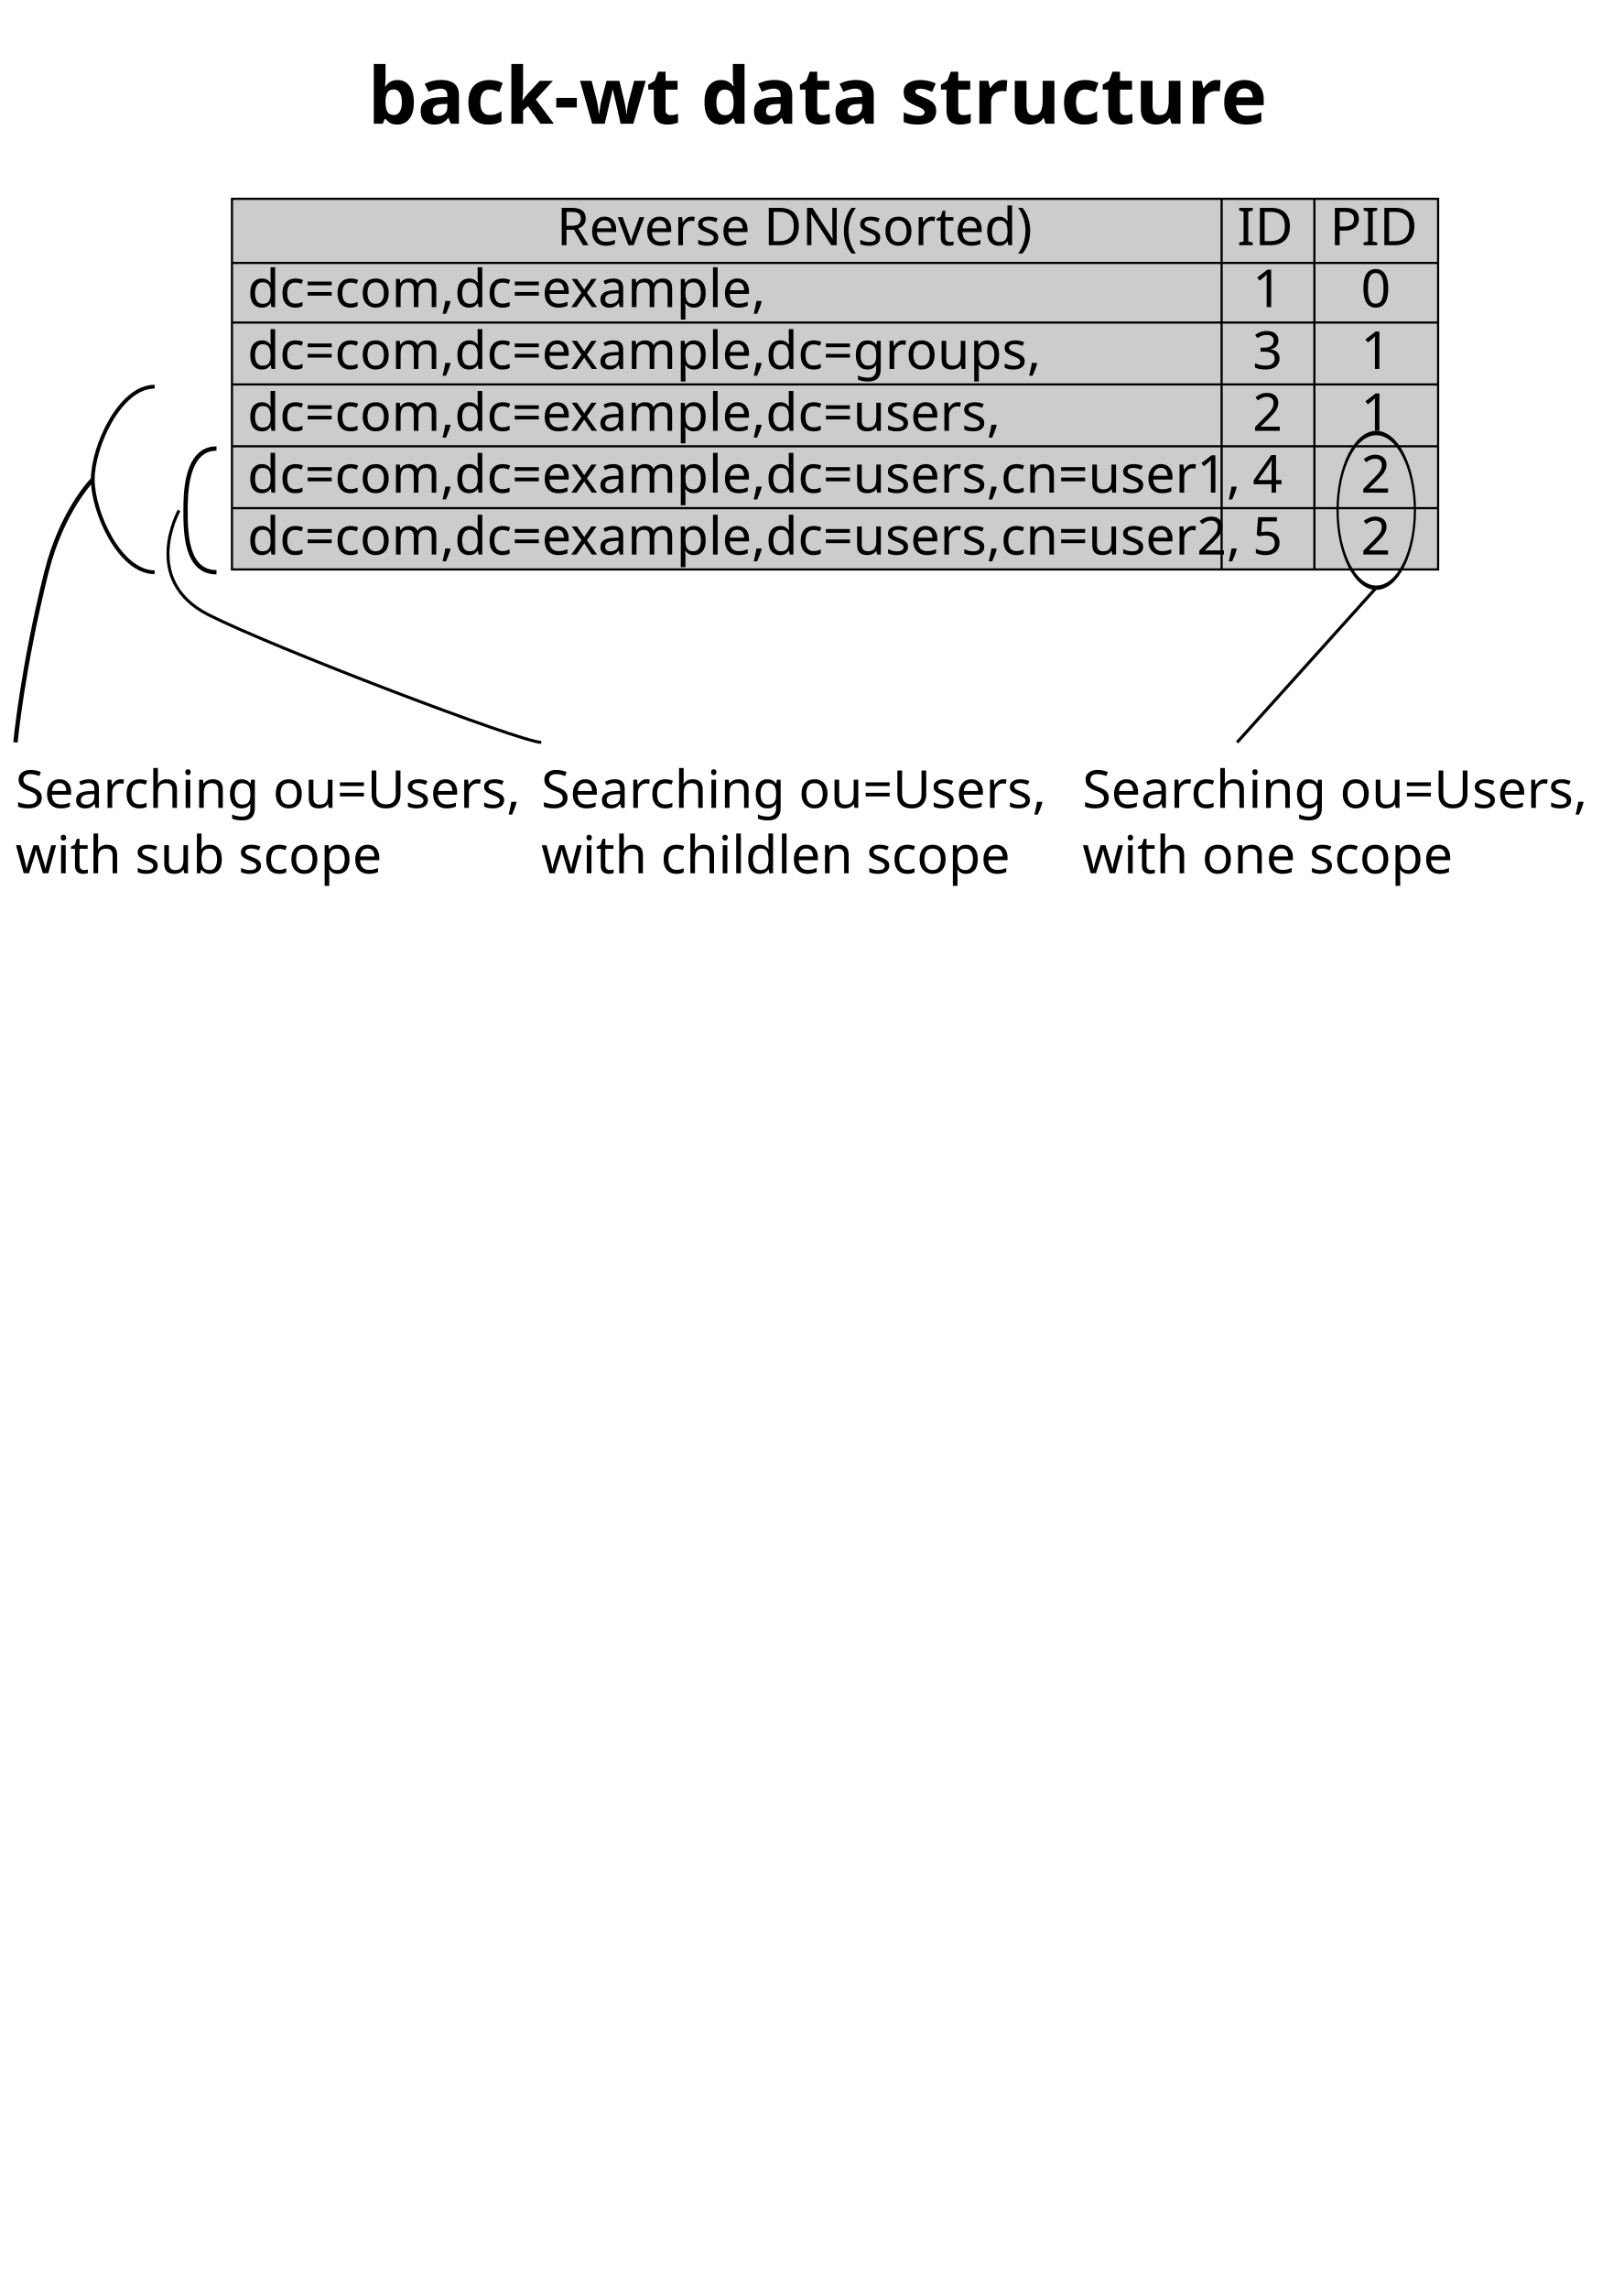
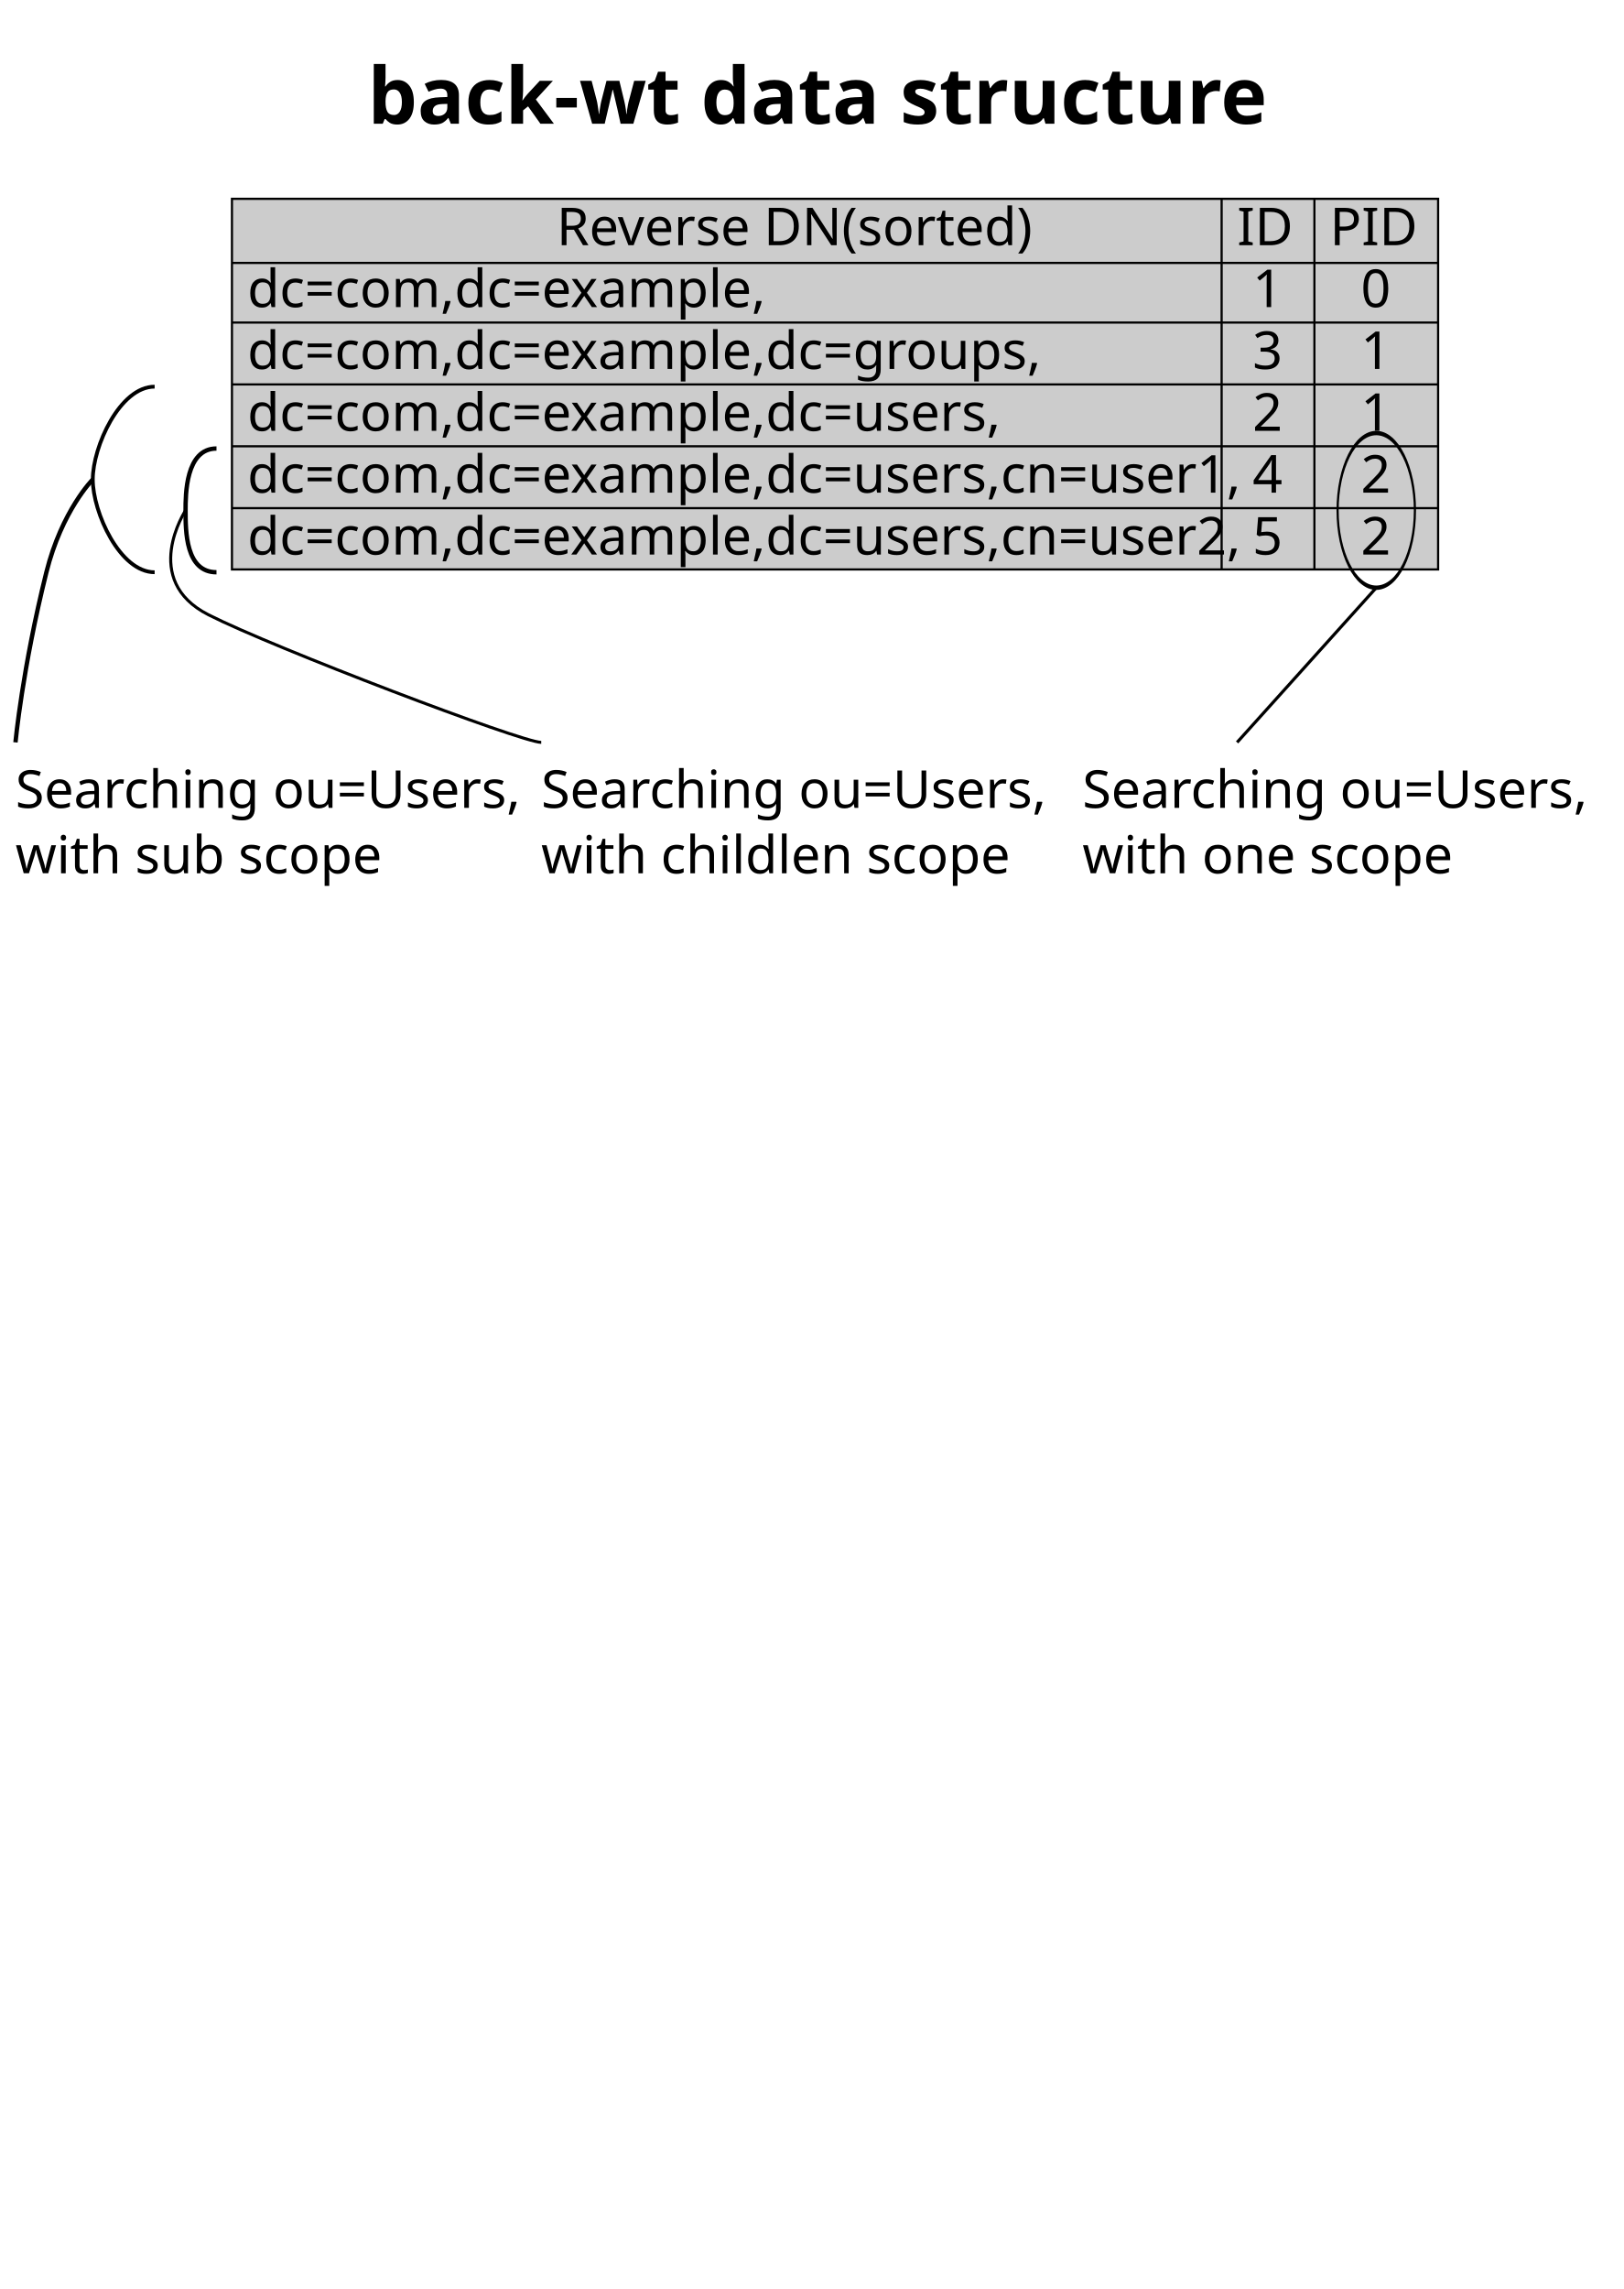
<svg xmlns="http://www.w3.org/2000/svg" xmlns:ns1="http://www.openswatchbook.org/uri/2009/osb" xmlns:xlink="http://www.w3.org/1999/xlink" width="372.047" height="524.409" id="svg2" version="1.1">
  <defs id="defs4">
    <linearGradient id="linearGradient3920" ns1:paint="solid">
      <stop style="stop-color:#cccccc;stop-opacity:1;" offset="0" id="stop3922" />
    </linearGradient>
    <marker orient="auto" refY="0" refX="0" id="TriangleOutL" style="overflow:visible">
      <path id="path4208" d="m 5.77,0 -8.65,5 0,-10 8.65,5 z" style="fill-rule:evenodd;stroke:#000000;stroke-width:1pt" transform="scale(0.8,0.8)" />
    </marker>
    <marker orient="auto" refY="0" refX="0" id="Arrow1Lend" style="overflow:visible">
      <path id="path4069" d="M 0,0 5,-5 -12.5,0 5,5 0,0 z" style="fill-rule:evenodd;stroke:#000000;stroke-width:1pt" transform="matrix(-0.8,0,0,-0.8,-10,0)" />
    </marker>
    <linearGradient xlink:href="#linearGradient3920" id="linearGradient3924" x1="1.5138641e-05" y1="627.165" x2="265.748" y2="627.165" gradientUnits="userSpaceOnUse" gradientTransform="matrix(1.04,0,0,0.7988211,53.1496,114.967)" />
    <linearGradient xlink:href="#linearGradient3920-7" id="linearGradient3924-2" x1="1.5138641e-05" y1="627.165" x2="265.748" y2="627.165" gradientUnits="userSpaceOnUse" gradientTransform="matrix(1,0,0,0.7988211,0,115.4799)" />
    <linearGradient id="linearGradient3920-7" ns1:paint="solid">
      <stop style="stop-color:#cccccc;stop-opacity:1;" offset="0" id="stop3922-9" />
    </linearGradient>
    <linearGradient y2="627.165" x2="265.748" y1="627.165" x1="1.5138641e-05" gradientTransform="matrix(0.3200001,0,0,0.7988211,265.748,115.4798)" gradientUnits="userSpaceOnUse" id="linearGradient4235-6" xlink:href="#linearGradient3920-7-9" />
    <linearGradient id="linearGradient3920-7-9" ns1:paint="solid">
      <stop style="stop-color:#cccccc;stop-opacity:1;" offset="0" id="stop3922-9-7" />
    </linearGradient>
    <linearGradient xlink:href="#linearGradient3920-8" id="linearGradient3924-1" x1="1.5138641e-05" y1="627.165" x2="265.748" y2="627.165" gradientUnits="userSpaceOnUse" gradientTransform="matrix(0.9333333,0,0,0.7988211,1.2286426e-6,115.4799)" />
    <linearGradient id="linearGradient3920-8" ns1:paint="solid">
      <stop style="stop-color:#cccccc;stop-opacity:1;" offset="0" id="stop3922-5" />
    </linearGradient>
    <linearGradient xlink:href="#linearGradient3920-88" id="linearGradient3924-24" x1="1.5138641e-05" y1="627.165" x2="265.748" y2="627.165" gradientUnits="userSpaceOnUse" gradientTransform="matrix(0.9333333,0,0,0.7988211,1.2286426e-6,115.4799)" />
    <linearGradient id="linearGradient3920-88" ns1:paint="solid">
      <stop style="stop-color:#cccccc;stop-opacity:1;" offset="0" id="stop3922-58" />
    </linearGradient>
    <linearGradient y2="627.165" x2="265.748" y1="627.165" x1="1.5138641e-05" gradientTransform="matrix(0.3200001,0,0,0.7988211,265.748,115.4798)" gradientUnits="userSpaceOnUse" id="linearGradient4235-62" xlink:href="#linearGradient3920-7-8" />
    <linearGradient id="linearGradient3920-7-8" ns1:paint="solid">
      <stop style="stop-color:#cccccc;stop-opacity:1;" offset="0" id="stop3922-9-1" />
    </linearGradient>
  </defs>
  <g id="layer1" transform="translate(0,-527.9528)">
    <rect style="opacity:1;fill:url(#linearGradient3924);fill-opacity:1;stroke:#000000;stroke-width:0.5;stroke-linecap:round;stroke-miterlimit:4;stroke-opacity:1;stroke-dasharray:none" id="rect3130" width="276.378" height="84.914" x="53.15" y="573.503" />
    <text xml:space="preserve" style="font-size:12px;font-style:normal;font-variant:normal;font-weight:bold;font-stretch:normal;text-align:start;line-height:125%;letter-spacing:0px;word-spacing:0px;writing-mode:lr-tb;text-anchor:start;fill:#000000;fill-opacity:1;stroke:none;font-family:'ヒラギノ丸ゴ Pro';-inkscape-font-specification:'ヒラギノ丸ゴ Pro Bold'" x="84.246" y="556.299" id="text2985-1">
      <tspan id="tspan2987-8" x="84.246" y="556.299" style="font-size:18px;font-style:normal;font-variant:normal;font-weight:bold;font-stretch:normal;font-family:cmr10;-inkscape-font-specification:cmr10 Bold">back-wt data structure</tspan>
    </text>
    <text xml:space="preserve" style="font-size:12px;font-style:normal;font-variant:normal;font-weight:normal;font-stretch:normal;text-align:start;line-height:125%;letter-spacing:0px;word-spacing:0px;writing-mode:lr-tb;text-anchor:start;fill:#000000;fill-opacity:1;stroke:none;font-family:cmr10;-inkscape-font-specification:cmr10" x="56.693" y="640.826" id="text3017">
      <tspan id="tspan3019" x="56.693" y="640.826" style="font-size:12px;font-style:normal;font-variant:normal;font-weight:normal;font-stretch:normal;text-align:start;line-height:125%;writing-mode:lr-tb;text-anchor:start;font-family:cmr10;-inkscape-font-specification:cmr10">dc=com,dc=example,dc=users,cn=user1,</tspan>
    </text>
    <text xml:space="preserve" style="font-size:12px;font-style:normal;font-variant:normal;font-weight:normal;font-stretch:normal;text-align:start;line-height:125%;letter-spacing:0px;word-spacing:0px;writing-mode:lr-tb;text-anchor:start;fill:#000000;fill-opacity:1;stroke:none;font-family:cmr10;-inkscape-font-specification:cmr10" x="56.693" y="654.999" id="text3017-0">
      <tspan id="tspan3019-4" x="56.693" y="654.999" style="font-size:12px;font-style:normal;font-variant:normal;font-weight:normal;font-stretch:normal;text-align:start;line-height:125%;writing-mode:lr-tb;text-anchor:start;font-family:cmr10;-inkscape-font-specification:cmr10">dc=com,dc=example,dc=users,cn=user2,</tspan>
    </text>
    <path style="fill:none;stroke:#000000;stroke-width:0.5;stroke-linecap:butt;stroke-linejoin:miter;stroke-miterlimit:4;stroke-opacity:1;stroke-dasharray:none" d="m 279.921,573.503 0,85.039 0,0" id="path3926" />
    <text xml:space="preserve" style="font-size:12px;font-style:normal;font-variant:normal;font-weight:normal;font-stretch:normal;text-align:start;line-height:125%;letter-spacing:0px;word-spacing:0px;writing-mode:lr-tb;text-anchor:start;fill:#000000;fill-opacity:1;stroke:none;font-family:cmr10;-inkscape-font-specification:cmr10" x="56.693" y="626.653" id="text3017-0-7">
      <tspan id="tspan3019-4-9" x="56.693" y="626.653" style="font-size:12px;font-style:normal;font-variant:normal;font-weight:normal;font-stretch:normal;text-align:start;line-height:125%;writing-mode:lr-tb;text-anchor:start;font-family:cmr10;-inkscape-font-specification:cmr10">dc=com,dc=example,dc=users,</tspan>
    </text>
    <text xml:space="preserve" style="font-size:12px;font-style:normal;font-variant:normal;font-weight:normal;font-stretch:normal;text-align:start;line-height:125%;letter-spacing:0px;word-spacing:0px;writing-mode:lr-tb;text-anchor:start;fill:#000000;fill-opacity:1;stroke:none;font-family:cmr10;-inkscape-font-specification:cmr10" x="56.693" y="612.479" id="text3017-0-7-7">
      <tspan id="tspan3019-4-9-2" x="56.693" y="612.479" style="font-size:12px;font-style:normal;font-variant:normal;font-weight:normal;font-stretch:normal;text-align:start;line-height:125%;writing-mode:lr-tb;text-anchor:start;font-family:cmr10;-inkscape-font-specification:cmr10">dc=com,dc=example,dc=groups,</tspan>
    </text>
    <text xml:space="preserve" style="font-size:12px;font-style:normal;font-variant:normal;font-weight:normal;font-stretch:normal;text-align:start;line-height:125%;letter-spacing:0px;word-spacing:0px;writing-mode:lr-tb;text-anchor:start;fill:#000000;fill-opacity:1;stroke:none;font-family:cmr10;-inkscape-font-specification:cmr10" x="56.693" y="598.306" id="text3017-0-7-7-1">
      <tspan id="tspan3019-4-9-2-1" x="56.693" y="598.306" style="font-size:12px;font-style:normal;font-variant:normal;font-weight:normal;font-stretch:normal;text-align:start;line-height:125%;writing-mode:lr-tb;text-anchor:start;font-family:cmr10;-inkscape-font-specification:cmr10">dc=com,dc=example,</tspan>
    </text>
    <text xml:space="preserve" style="font-size:40px;font-style:normal;font-variant:normal;font-weight:bold;font-stretch:normal;text-align:start;line-height:125%;letter-spacing:0px;word-spacing:0px;writing-mode:lr-tb;text-anchor:start;fill:#000000;fill-opacity:1;stroke:none;font-family:'ヒラギノ丸ゴ Pro';-inkscape-font-specification:'ヒラギノ丸ゴ Pro Bold'" x="245" y="70.124" id="text3991" transform="translate(0,527.9528)">
      <tspan id="tspan3993" x="245" y="70.124" />
    </text>
    <text xml:space="preserve" style="font-size:12px;font-style:normal;font-variant:normal;font-weight:normal;font-stretch:normal;text-align:start;line-height:125%;letter-spacing:0px;word-spacing:0px;writing-mode:lr;text-anchor:start;fill:#000000;fill-opacity:1;stroke:none;font-family:cmr10;-inkscape-font-specification:cmr10" x="287.008" y="598.306" id="text3017-0-7-7-1-2">
      <tspan id="tspan3019-4-9-2-1-4" x="287.008" y="598.306" style="font-size:12px;font-style:normal;font-variant:normal;font-weight:normal;font-stretch:normal;text-align:start;line-height:125%;writing-mode:lr;text-anchor:start;font-family:cmr10;-inkscape-font-specification:cmr10">1</tspan>
    </text>
    <text xml:space="preserve" style="font-size:12px;font-style:normal;font-variant:normal;font-weight:normal;font-stretch:normal;text-align:start;line-height:125%;letter-spacing:0px;word-spacing:0px;writing-mode:lr-tb;text-anchor:start;fill:#000000;fill-opacity:1;stroke:none;font-family:cmr10;-inkscape-font-specification:cmr10" x="287.008" y="612.479" id="text3017-0-7-7-1-2-6">
      <tspan id="tspan3019-4-9-2-1-4-1" x="287.008" y="612.479" style="font-size:12px;font-style:normal;font-variant:normal;font-weight:normal;font-stretch:normal;text-align:start;line-height:125%;writing-mode:lr-tb;text-anchor:start;font-family:cmr10;-inkscape-font-specification:cmr10">3</tspan>
    </text>
    <text xml:space="preserve" style="font-size:12px;font-style:normal;font-variant:normal;font-weight:normal;font-stretch:normal;text-align:start;line-height:125%;letter-spacing:0px;word-spacing:0px;writing-mode:lr-tb;text-anchor:start;fill:#000000;fill-opacity:1;stroke:none;font-family:cmr10;-inkscape-font-specification:cmr10" x="283.465" y="584.133" id="text3017-0-7-7-1-2-8">
      <tspan id="tspan3019-4-9-2-1-4-5" x="283.465" y="584.133" style="font-size:12px;font-style:normal;font-variant:normal;font-weight:normal;font-stretch:normal;text-align:start;line-height:125%;writing-mode:lr-tb;text-anchor:start;font-family:cmr10;-inkscape-font-specification:cmr10">ID</tspan>
    </text>
    <text xml:space="preserve" style="font-size:12px;font-style:normal;font-variant:normal;font-weight:normal;font-stretch:normal;text-align:start;line-height:125%;letter-spacing:0px;word-spacing:0px;writing-mode:lr-tb;text-anchor:start;fill:#000000;fill-opacity:1;stroke:none;font-family:cmr10;-inkscape-font-specification:cmr10" x="127.559" y="584.133" id="text3017-0-7-7-1-2-8-1">
      <tspan id="tspan3019-4-9-2-1-4-5-0" x="127.559" y="584.133" style="font-size:12px;font-style:normal;font-variant:normal;font-weight:normal;font-stretch:normal;text-align:start;line-height:125%;writing-mode:lr-tb;text-anchor:start;font-family:cmr10;-inkscape-font-specification:cmr10">Reverse DN(sorted)</tspan>
    </text>
    <path style="fill:none;stroke:#000000;stroke-width:0.5;stroke-linecap:butt;stroke-linejoin:miter;stroke-miterlimit:4;stroke-opacity:1;stroke-dasharray:none" d="m 53.15,588.189 276.378,0 0,0" id="path4108" />
    <path style="fill:none;stroke:#000000;stroke-width:0.5;stroke-linecap:butt;stroke-linejoin:miter;stroke-miterlimit:4;stroke-opacity:1;stroke-dasharray:none" d="m 53.15,601.849 276.378,0 0,0" id="path4108-8" />
    <path style="fill:none;stroke:#000000;stroke-width:0.5;stroke-linecap:butt;stroke-linejoin:miter;stroke-miterlimit:4;stroke-opacity:1;stroke-dasharray:none" d="m 53.15,616.023 276.378,0 0,0" id="path4108-8-6" />
    <path style="fill:none;stroke:#000000;stroke-width:0.5;stroke-linecap:butt;stroke-linejoin:miter;stroke-miterlimit:4;stroke-opacity:1;stroke-dasharray:none" d="m 53.15,630.196 276.378,0 0,0" id="path4108-8-6-5" />
    <path style="fill:none;stroke:#000000;stroke-width:0.5;stroke-linecap:butt;stroke-linejoin:miter;stroke-miterlimit:4;stroke-opacity:1;stroke-dasharray:none" d="m 53.15,644.369 276.378,0 0,0" id="path4108-8-6-3" />
    <text xml:space="preserve" style="font-size:12px;font-style:normal;font-variant:normal;font-weight:normal;font-stretch:normal;text-align:start;line-height:125%;letter-spacing:0px;word-spacing:0px;writing-mode:lr-tb;text-anchor:start;fill:#000000;fill-opacity:1;stroke:none;font-family:cmr10;-inkscape-font-specification:cmr10" x="287.008" y="626.653" id="text3017-0-7-7-1-2-6-9">
      <tspan id="tspan3019-4-9-2-1-4-1-4" x="287.008" y="626.653" style="font-size:12px;font-style:normal;font-variant:normal;font-weight:normal;font-stretch:normal;text-align:start;line-height:125%;writing-mode:lr-tb;text-anchor:start;font-family:cmr10;-inkscape-font-specification:cmr10">2</tspan>
    </text>
    <text xml:space="preserve" style="font-size:12px;font-style:normal;font-variant:normal;font-weight:normal;font-stretch:normal;text-align:start;line-height:125%;letter-spacing:0px;word-spacing:0px;writing-mode:lr-tb;text-anchor:start;fill:#000000;fill-opacity:1;stroke:none;font-family:cmr10;-inkscape-font-specification:cmr10" x="287.008" y="640.826" id="text3017-0-7-7-1-2-6-0">
      <tspan id="tspan3019-4-9-2-1-4-1-5" x="287.008" y="640.826" style="font-size:12px;font-style:normal;font-variant:normal;font-weight:normal;font-stretch:normal;text-align:start;line-height:125%;writing-mode:lr-tb;text-anchor:start;font-family:cmr10;-inkscape-font-specification:cmr10">4</tspan>
    </text>
    <text xml:space="preserve" style="font-size:12px;font-style:normal;font-variant:normal;font-weight:normal;font-stretch:normal;text-align:start;line-height:125%;letter-spacing:0px;word-spacing:0px;writing-mode:lr-tb;text-anchor:start;fill:#000000;fill-opacity:1;stroke:none;font-family:cmr10;-inkscape-font-specification:cmr10" x="287.008" y="654.999" id="text3017-0-7-7-1-2-6-5">
      <tspan id="tspan3019-4-9-2-1-4-1-6" x="287.008" y="654.999" style="font-size:12px;font-style:normal;font-variant:normal;font-weight:normal;font-stretch:normal;text-align:start;line-height:125%;writing-mode:lr-tb;text-anchor:start;font-family:cmr10;-inkscape-font-specification:cmr10">5</tspan>
    </text>
    <path style="fill:none;stroke:#000000;stroke-width:1px;stroke-linecap:butt;stroke-linejoin:miter;stroke-opacity:1" d="m 49.606,630.709 c -7.087,0 -7.087,10.63 -7.087,14.173 0,4.734 0,14.173 7.087,14.173" id="path4156" />
    <path style="fill:none;stroke:#000000;stroke-width:0.866px;stroke-linecap:butt;stroke-linejoin:miter;stroke-opacity:1" d="m 35.433,616.535 c -7.972,0 -14.173,13.73 -14.173,21.26 0,7.53 6.201,21.26 14.173,21.26" id="path4160" />
    <path style="fill:none;stroke:#000000;stroke-width:1;stroke-linecap:butt;stroke-linejoin:miter;stroke-opacity:1;stroke-miterlimit:4;stroke-dasharray:none" d="m 21.26,637.795 c 0,0 -7.087,7.087 -10.63,21.26 -5.503,22.011 -7.087,38.976 -7.087,38.976" id="path4162" />
-     <path style="fill:none;stroke:#000000;stroke-width:0.689px;stroke-linecap:butt;stroke-linejoin:miter;stroke-opacity:1" d="m 41.04,644.882 c 0,0 -8.97,15.945 6.728,23.917 14.864,7.549 71.763,29.232 76.248,29.232" id="path4164" />
+     <path style="fill:none;stroke:#000000;stroke-width:0.689px;stroke-linecap:butt;stroke-linejoin:miter;stroke-opacity:1" d="m 42.52,644.882 c 0,0 -10.45,15.945 5.248,23.917 14.864,7.549 71.763,29.232 76.248,29.232" id="path4164" />
    <text xml:space="preserve" style="font-size:12px;font-style:normal;font-variant:normal;font-weight:normal;font-stretch:normal;text-align:start;line-height:125%;letter-spacing:0px;word-spacing:0px;writing-mode:lr-tb;text-anchor:start;fill:#000000;fill-opacity:1;stroke:none;font-family:cmr10;-inkscape-font-specification:cmr10" x="124.016" y="698.031" id="text3017-0-7-7-1-8">
      <tspan x="124.016" y="698.031" style="font-size:12px;font-style:normal;font-variant:normal;font-weight:normal;font-stretch:normal;text-align:start;line-height:125%;writing-mode:lr-tb;text-anchor:start;font-family:cmr10;-inkscape-font-specification:cmr10" id="tspan4187" />
      <tspan x="124.016" y="713.031" style="font-size:12px;font-style:normal;font-variant:normal;font-weight:normal;font-stretch:normal;text-align:start;line-height:125%;writing-mode:lr-tb;text-anchor:start;font-family:cmr10;-inkscape-font-specification:cmr10" id="tspan3257">Searching ou=Users,</tspan>
      <tspan x="124.016" y="728.031" style="font-size:12px;font-style:normal;font-variant:normal;font-weight:normal;font-stretch:normal;text-align:start;line-height:125%;writing-mode:lr-tb;text-anchor:start;font-family:cmr10;-inkscape-font-specification:cmr10" id="tspan3259">with childlen scope</tspan>
    </text>
    <path style="fill:none;stroke:#000000;stroke-width:0.5;stroke-linecap:butt;stroke-linejoin:miter;stroke-miterlimit:4;stroke-opacity:1;stroke-dasharray:none" d="m 301.181,573.503 0,85.039 0,0" id="path3926-7" />
    <text xml:space="preserve" style="font-size:12px;font-style:normal;font-variant:normal;font-weight:normal;font-stretch:normal;text-align:start;line-height:125%;letter-spacing:0px;word-spacing:0px;writing-mode:lr-tb;text-anchor:start;fill:#000000;fill-opacity:1;stroke:none;font-family:cmr10;-inkscape-font-specification:cmr10" x="304.724" y="584.133" id="text3017-0-7-7-1-2-8-6">
      <tspan id="tspan3019-4-9-2-1-4-5-1" x="304.724" y="584.133" style="font-size:12px;font-style:normal;font-variant:normal;font-weight:normal;font-stretch:normal;text-align:start;line-height:125%;writing-mode:lr-tb;text-anchor:start;font-family:cmr10;-inkscape-font-specification:cmr10">PID</tspan>
    </text>
    <text xml:space="preserve" style="font-size:12px;font-style:normal;font-variant:normal;font-weight:normal;font-stretch:normal;text-align:start;line-height:125%;letter-spacing:0px;word-spacing:0px;writing-mode:lr-tb;text-anchor:start;fill:#000000;fill-opacity:1;stroke:none;font-family:cmr10;-inkscape-font-specification:cmr10" x="311.811" y="598.306" id="text3017-0-7-7-1-2-9">
      <tspan id="tspan3019-4-9-2-1-4-13" x="311.811" y="598.306" style="font-size:12px;font-style:normal;font-variant:normal;font-weight:normal;font-stretch:normal;text-align:start;line-height:125%;writing-mode:lr-tb;text-anchor:start;font-family:cmr10;-inkscape-font-specification:cmr10">0</tspan>
    </text>
    <text xml:space="preserve" style="font-size:12px;font-style:normal;font-variant:normal;font-weight:normal;font-stretch:normal;text-align:start;line-height:125%;letter-spacing:0px;word-spacing:0px;writing-mode:lr-tb;text-anchor:start;fill:#000000;fill-opacity:1;stroke:none;font-family:cmr10;-inkscape-font-specification:cmr10" x="311.811" y="612.479" id="text3017-0-7-7-1-2-6-90">
      <tspan id="tspan3019-4-9-2-1-4-1-3" x="311.811" y="612.479" style="font-size:12px;font-style:normal;font-variant:normal;font-weight:normal;font-stretch:normal;text-align:start;line-height:125%;writing-mode:lr-tb;text-anchor:start;font-family:cmr10;-inkscape-font-specification:cmr10">1</tspan>
    </text>
    <text xml:space="preserve" style="font-size:12px;font-style:normal;font-variant:normal;font-weight:normal;font-stretch:normal;text-align:start;line-height:125%;letter-spacing:0px;word-spacing:0px;writing-mode:lr-tb;text-anchor:start;fill:#000000;fill-opacity:1;stroke:none;font-family:cmr10;-inkscape-font-specification:cmr10" x="311.811" y="626.653" id="text3017-0-7-7-1-2-6-9-8">
      <tspan id="tspan3019-4-9-2-1-4-1-4-6" x="311.811" y="626.653" style="font-size:12px;font-style:normal;font-variant:normal;font-weight:normal;font-stretch:normal;text-align:start;line-height:125%;writing-mode:lr-tb;text-anchor:start;font-family:cmr10;-inkscape-font-specification:cmr10">1</tspan>
    </text>
    <text xml:space="preserve" style="font-size:12px;font-style:normal;font-variant:normal;font-weight:normal;font-stretch:normal;text-align:start;line-height:125%;letter-spacing:0px;word-spacing:0px;writing-mode:lr-tb;text-anchor:start;fill:#000000;fill-opacity:1;stroke:none;font-family:cmr10;-inkscape-font-specification:cmr10" x="311.811" y="640.826" id="text3017-0-7-7-1-2-6-0-5">
      <tspan id="tspan3019-4-9-2-1-4-1-5-4" x="311.811" y="640.826" style="font-size:12px;font-style:normal;font-variant:normal;font-weight:normal;font-stretch:normal;text-align:start;line-height:125%;writing-mode:lr-tb;text-anchor:start;font-family:cmr10;-inkscape-font-specification:cmr10">2</tspan>
    </text>
    <text xml:space="preserve" style="font-size:12px;font-style:normal;font-variant:normal;font-weight:normal;font-stretch:normal;text-align:start;line-height:125%;letter-spacing:0px;word-spacing:0px;writing-mode:lr-tb;text-anchor:start;fill:#000000;fill-opacity:1;stroke:none;font-family:cmr10;-inkscape-font-specification:cmr10" x="311.811" y="654.999" id="text3017-0-7-7-1-2-6-5-6">
      <tspan id="tspan3019-4-9-2-1-4-1-6-9" x="311.811" y="654.999" style="font-size:12px;font-style:normal;font-variant:normal;font-weight:normal;font-stretch:normal;text-align:start;line-height:125%;writing-mode:lr-tb;text-anchor:start;font-family:cmr10;-inkscape-font-specification:cmr10">2</tspan>
    </text>
    <path style="opacity:1;fill:none;stroke:#000000;stroke-width:1;stroke-linecap:round;stroke-miterlimit:4;stroke-opacity:1;stroke-dasharray:none" id="path3316" d="m 336.614,187.795 c 0,9.785 -7.932,17.717 -17.717,17.717 -9.785,0 -17.717,-7.932 -17.717,-17.717 0,-9.785 7.932,-17.717 17.717,-17.717 9.785,0 17.717,7.932 17.717,17.717 z" transform="matrix(0.5,0,0,1,155.9055,457.0866)" />
    <path style="fill:none;stroke:#000000;stroke-width:0.707px;stroke-linecap:butt;stroke-linejoin:miter;stroke-opacity:1" d="m 315.354,662.598 -31.89,35.433" id="path4098" />
    <text xml:space="preserve" style="font-size:12px;font-style:normal;font-variant:normal;font-weight:normal;font-stretch:normal;text-align:start;line-height:125%;letter-spacing:0px;word-spacing:0px;writing-mode:lr-tb;text-anchor:start;fill:#000000;fill-opacity:1;stroke:none;font-family:cmr10;-inkscape-font-specification:cmr10" x="248.031" y="698.031" id="text3017-0-7-7-1-8-8">
      <tspan x="248.031" y="698.031" style="font-size:12px;font-style:normal;font-variant:normal;font-weight:normal;font-stretch:normal;text-align:start;line-height:125%;writing-mode:lr-tb;text-anchor:start;font-family:cmr10;-inkscape-font-specification:cmr10" id="tspan4187-1" />
      <tspan x="248.031" y="713.031" style="font-size:12px;font-style:normal;font-variant:normal;font-weight:normal;font-stretch:normal;text-align:start;line-height:125%;writing-mode:lr-tb;text-anchor:start;font-family:cmr10;-inkscape-font-specification:cmr10" id="tspan3257-3">Searching ou=Users,</tspan>
      <tspan x="248.031" y="728.031" style="font-size:12px;font-style:normal;font-variant:normal;font-weight:normal;font-stretch:normal;text-align:start;line-height:125%;writing-mode:lr-tb;text-anchor:start;font-family:cmr10;-inkscape-font-specification:cmr10" id="tspan3259-1">with one scope</tspan>
    </text>
    <text xml:space="preserve" style="font-size:12px;font-style:normal;font-variant:normal;font-weight:normal;font-stretch:normal;text-align:start;line-height:125%;letter-spacing:0px;word-spacing:0px;writing-mode:lr-tb;text-anchor:start;fill:#000000;fill-opacity:1;stroke:none;font-family:cmr10;-inkscape-font-specification:cmr10" x="3.543" y="698.031" id="text3017-0-7-7-1-8-1">
      <tspan x="3.543" y="698.031" style="font-size:12px;font-style:normal;font-variant:normal;font-weight:normal;font-stretch:normal;text-align:start;line-height:125%;writing-mode:lr-tb;text-anchor:start;font-family:cmr10;-inkscape-font-specification:cmr10" id="tspan4187-4" />
      <tspan x="3.543" y="713.031" style="font-size:12px;font-style:normal;font-variant:normal;font-weight:normal;font-stretch:normal;text-align:start;line-height:125%;writing-mode:lr-tb;text-anchor:start;font-family:cmr10;-inkscape-font-specification:cmr10" id="tspan3257-2">Searching ou=Users,</tspan>
      <tspan x="3.543" y="728.031" style="font-size:12px;font-style:normal;font-variant:normal;font-weight:normal;font-stretch:normal;text-align:start;line-height:125%;writing-mode:lr-tb;text-anchor:start;font-family:cmr10;-inkscape-font-specification:cmr10" id="tspan3259-8">with sub scope</tspan>
    </text>
  </g>
</svg>
